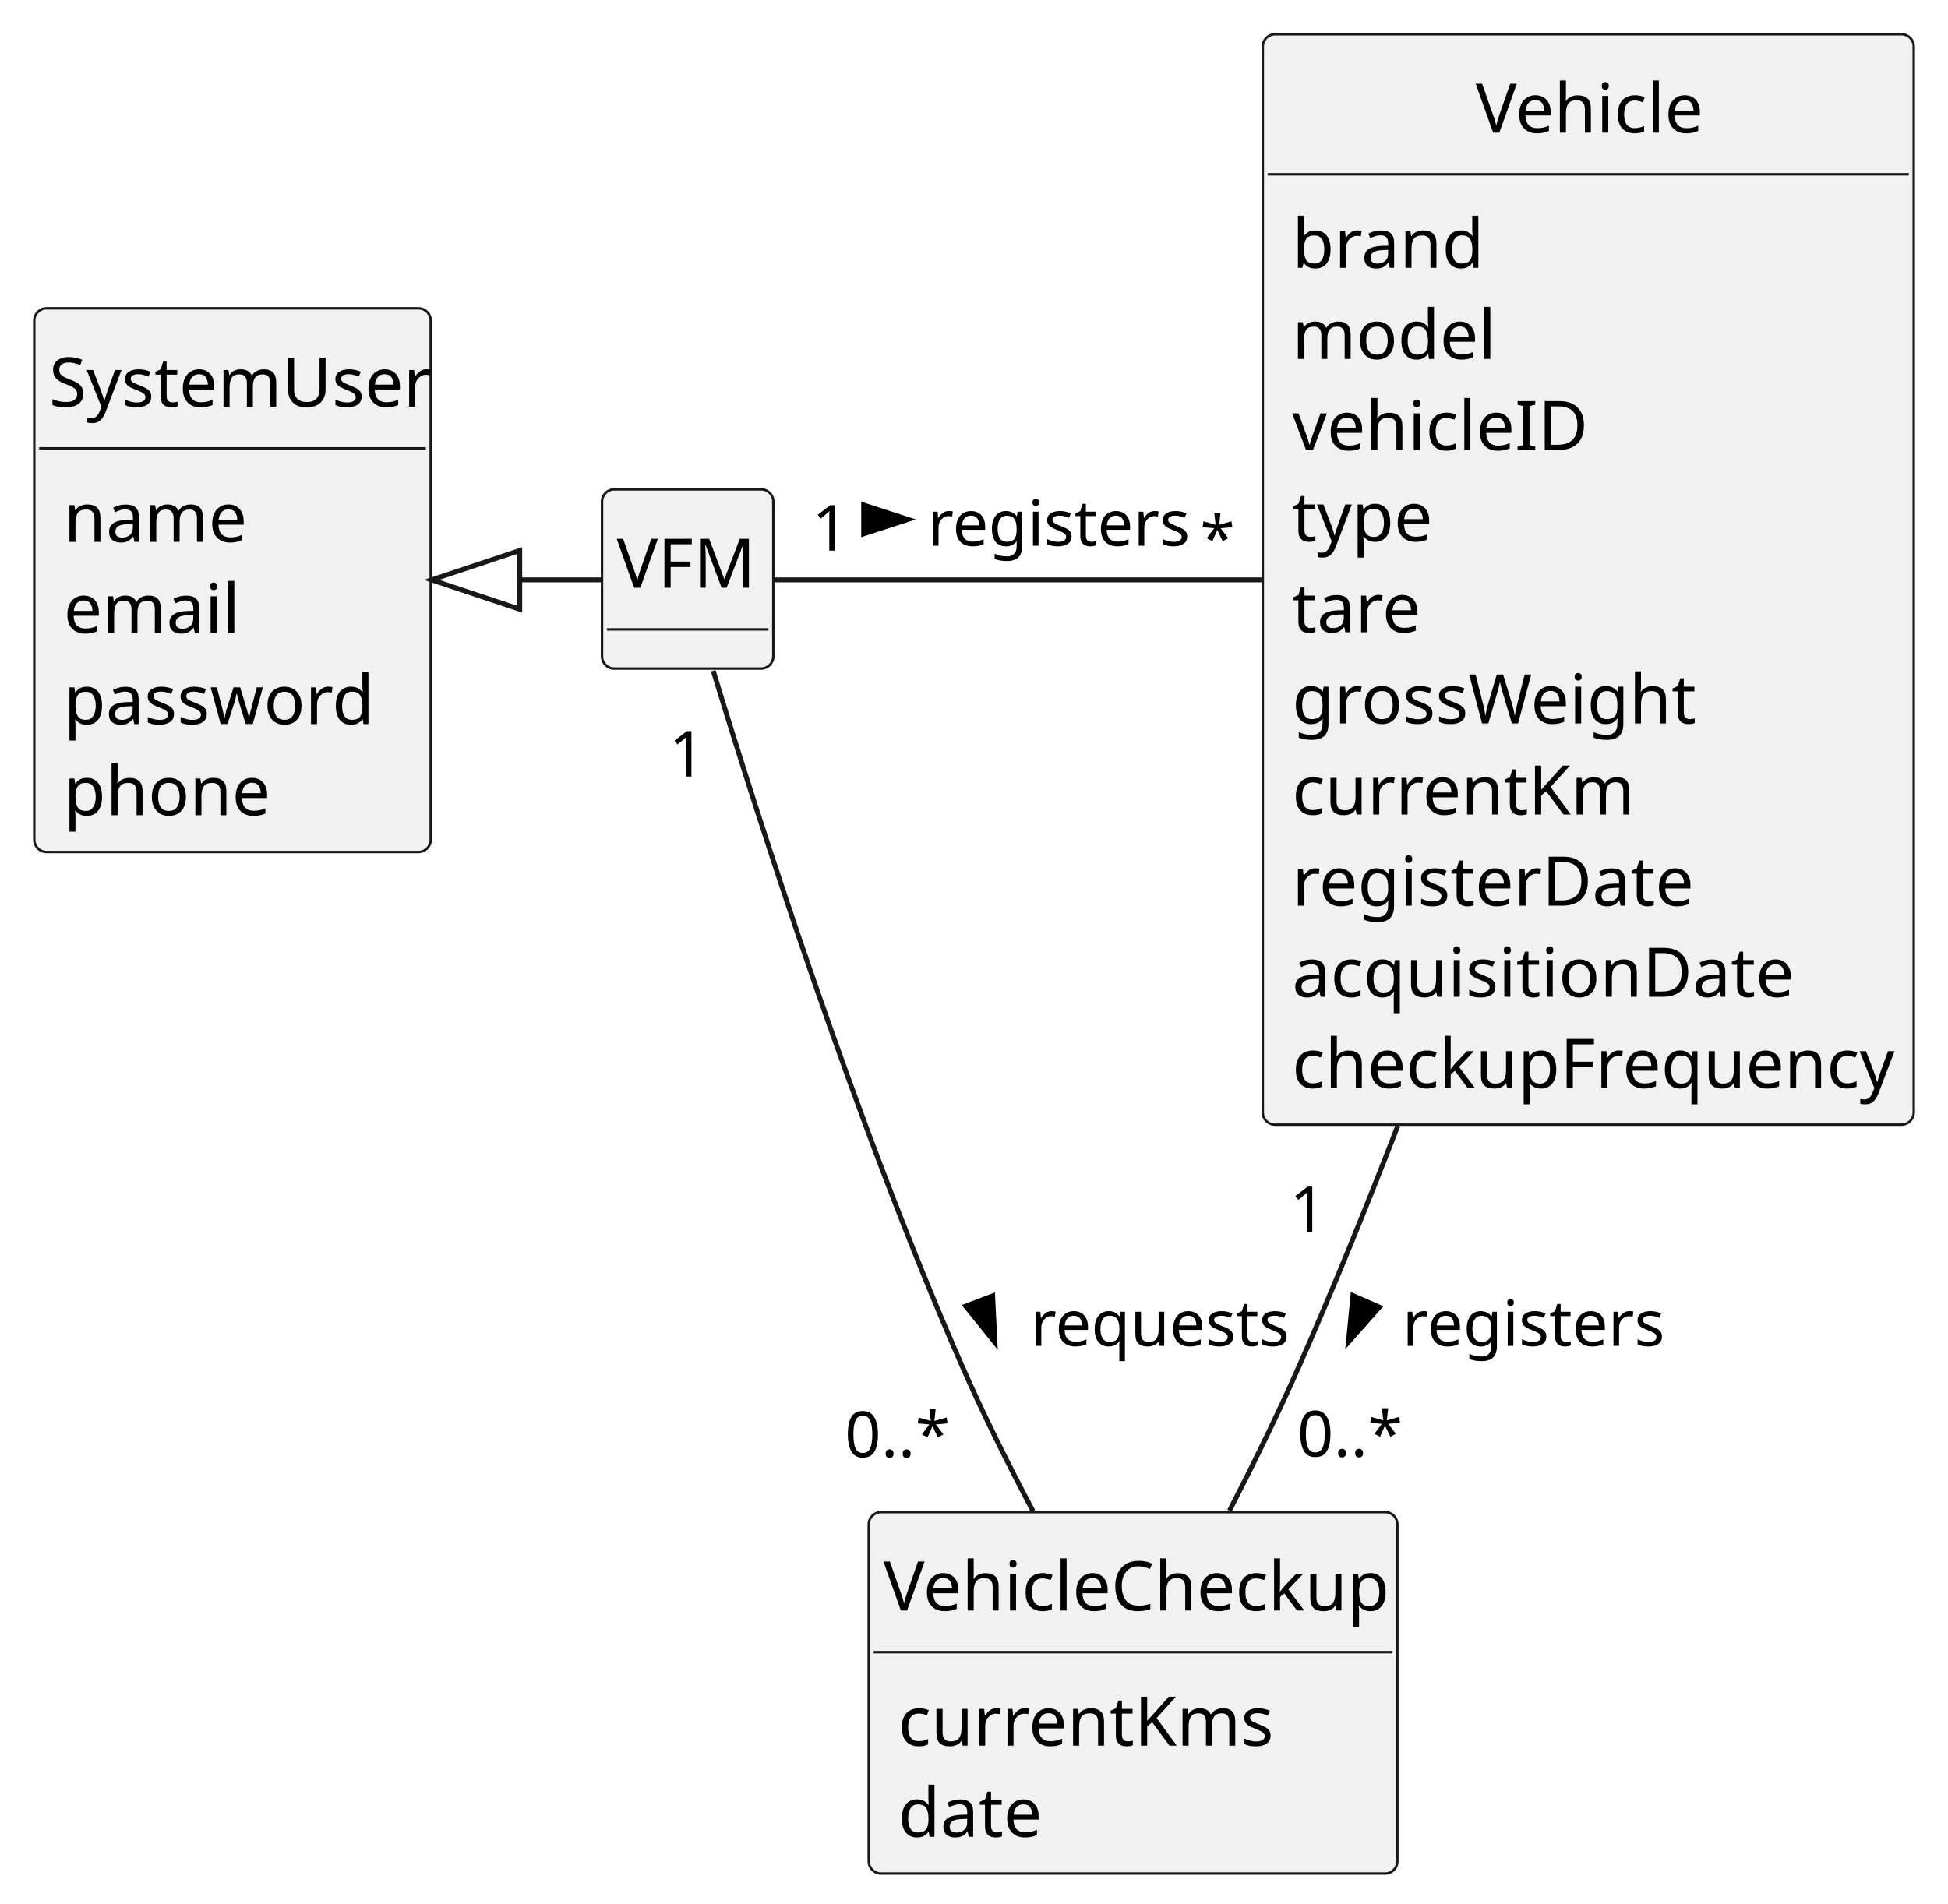
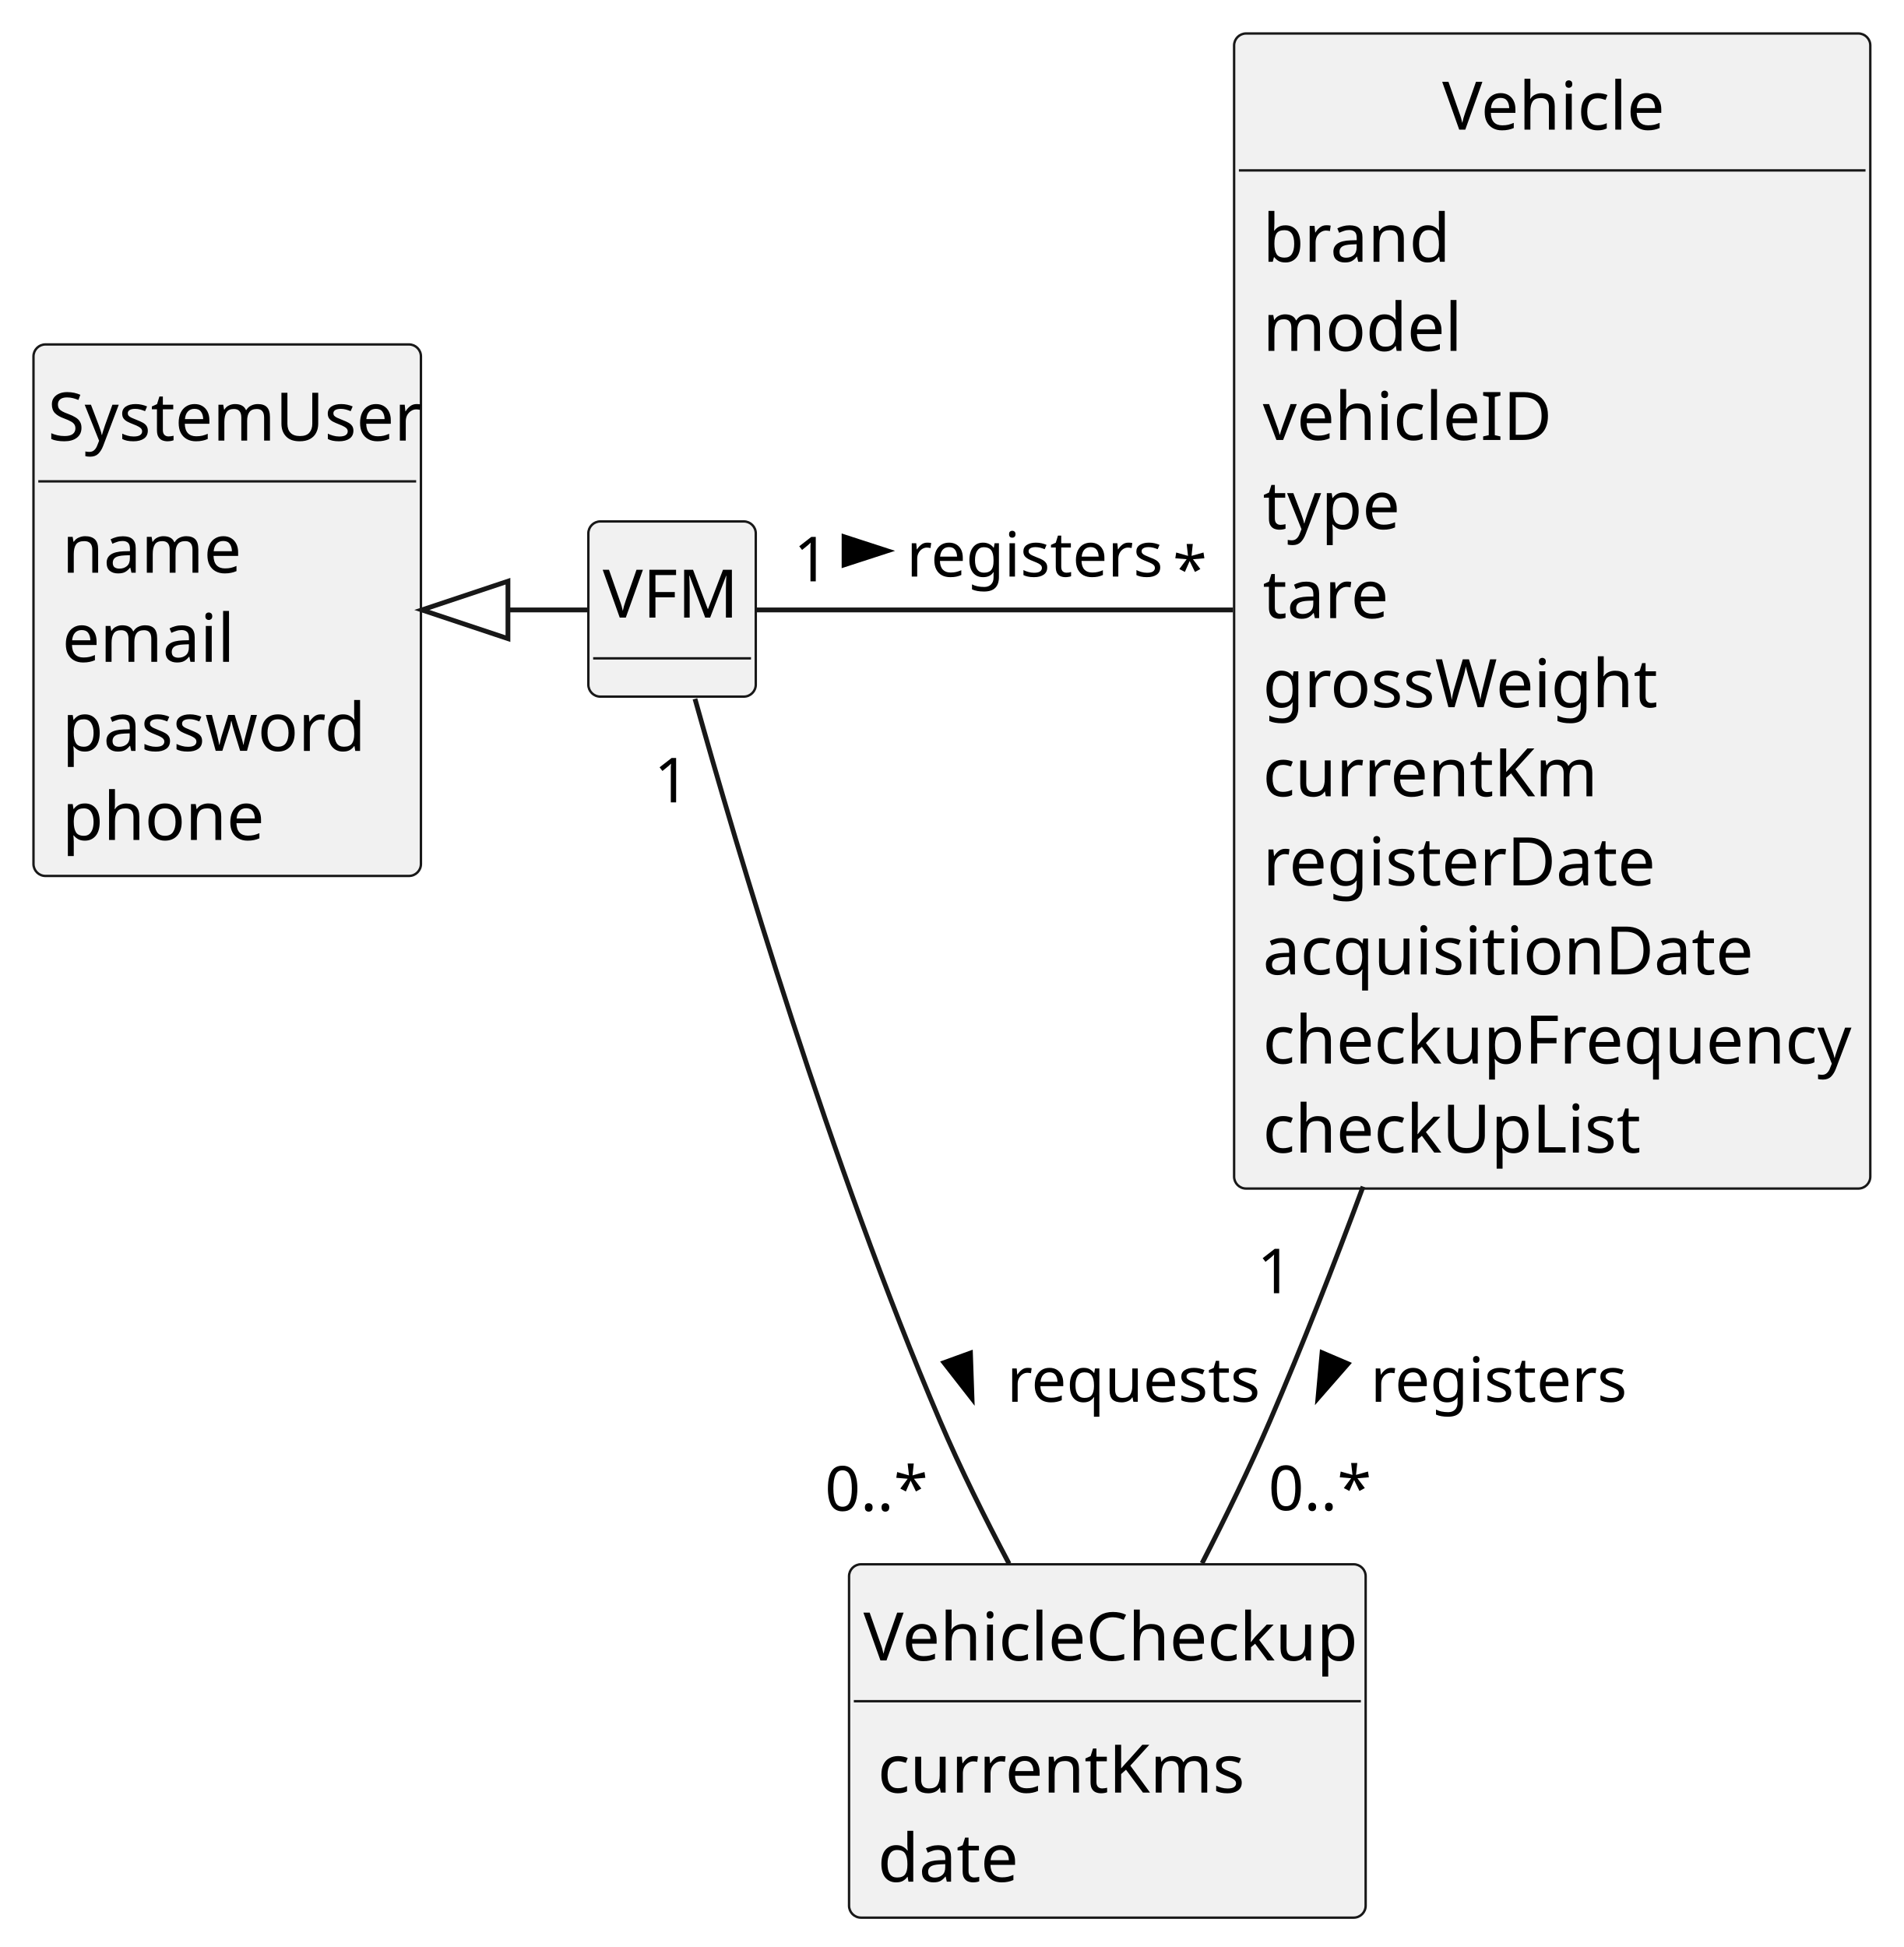
- <svg xmlns="http://www.w3.org/2000/svg" contentStyleType="text/css" height="389px" preserveAspectRatio="none" style="width:398px;height:389px;background:#FFFFFF;" version="1.1" viewBox="0 0 398 389" width="398px" zoomAndPan="magnify">
+ <svg xmlns="http://www.w3.org/2000/svg" contentStyleType="text/css" height="407px" preserveAspectRatio="none" style="width:398px;height:407px;background:#FFFFFF;" version="1.1" viewBox="0 0 398 407" width="398px" zoomAndPan="magnify">
  <defs />
  <g>
    <g id="elem_SystemUser">
-       <rect codeLine="13" fill="#F1F1F1" height="111.106" id="SystemUser" rx="2.5" ry="2.5" style="stroke:#181818;stroke-width:0.5;" width="81" x="7" y="63" />
-       <text fill="#000000" font-family="sans-serif" font-size="14" lengthAdjust="spacing" textLength="75" x="10" y="83.107">SystemUser</text>
-       <line style="stroke:#181818;stroke-width:0.5;" x1="8" x2="87" y1="91.621" y2="91.621" />
-       <text fill="#000000" font-family="sans-serif" font-size="14" lengthAdjust="spacing" textLength="35" x="13" y="110.728">name</text>
-       <text fill="#000000" font-family="sans-serif" font-size="14" lengthAdjust="spacing" textLength="33" x="13" y="129.35">email</text>
-       <text fill="#000000" font-family="sans-serif" font-size="14" lengthAdjust="spacing" textLength="60" x="13" y="147.971">password</text>
-       <text fill="#000000" font-family="sans-serif" font-size="14" lengthAdjust="spacing" textLength="40" x="13" y="166.592">phone</text>
+       <rect codeLine="13" fill="#F1F1F1" height="111.106" id="SystemUser" rx="2.5" ry="2.5" style="stroke:#181818;stroke-width:0.5;" width="81" x="7" y="72" />
+       <text fill="#000000" font-family="sans-serif" font-size="14" lengthAdjust="spacing" textLength="75" x="10" y="92.107">SystemUser</text>
+       <line style="stroke:#181818;stroke-width:0.5;" x1="8" x2="87" y1="100.621" y2="100.621" />
+       <text fill="#000000" font-family="sans-serif" font-size="14" lengthAdjust="spacing" textLength="35" x="13" y="119.728">name</text>
+       <text fill="#000000" font-family="sans-serif" font-size="14" lengthAdjust="spacing" textLength="33" x="13" y="138.35">email</text>
+       <text fill="#000000" font-family="sans-serif" font-size="14" lengthAdjust="spacing" textLength="60" x="13" y="156.971">password</text>
+       <text fill="#000000" font-family="sans-serif" font-size="14" lengthAdjust="spacing" textLength="40" x="13" y="175.592">phone</text>
    </g>
    <g id="elem_VFM">
-       <rect codeLine="20" fill="#F1F1F1" height="36.621" id="VFM" rx="2.5" ry="2.5" style="stroke:#181818;stroke-width:0.5;" width="35" x="123" y="100" />
-       <text fill="#000000" font-family="sans-serif" font-size="14" lengthAdjust="spacing" textLength="29" x="126" y="120.107">VFM</text>
-       <line style="stroke:#181818;stroke-width:0.5;" x1="124" x2="157" y1="128.621" y2="128.621" />
+       <rect codeLine="20" fill="#F1F1F1" height="36.621" id="VFM" rx="2.5" ry="2.5" style="stroke:#181818;stroke-width:0.5;" width="35" x="123" y="109" />
+       <text fill="#000000" font-family="sans-serif" font-size="14" lengthAdjust="spacing" textLength="29" x="126" y="129.107">VFM</text>
+       <line style="stroke:#181818;stroke-width:0.5;" x1="124" x2="157" y1="137.621" y2="137.621" />
    </g>
    <g id="elem_VehicleCheckup">
-       <rect codeLine="24" fill="#F1F1F1" height="73.863" id="VehicleCheckup" rx="2.5" ry="2.5" style="stroke:#181818;stroke-width:0.5;" width="108" x="177.5" y="309" />
-       <text fill="#000000" font-family="sans-serif" font-size="14" lengthAdjust="spacing" textLength="102" x="180.5" y="329.107">VehicleCheckup</text>
-       <line style="stroke:#181818;stroke-width:0.5;" x1="178.5" x2="284.5" y1="337.621" y2="337.621" />
-       <text fill="#000000" font-family="sans-serif" font-size="14" lengthAdjust="spacing" textLength="72" x="183.5" y="356.728">currentKms</text>
-       <text fill="#000000" font-family="sans-serif" font-size="14" lengthAdjust="spacing" textLength="28" x="183.5" y="375.35">date</text>
+       <rect codeLine="24" fill="#F1F1F1" height="73.863" id="VehicleCheckup" rx="2.5" ry="2.5" style="stroke:#181818;stroke-width:0.5;" width="108" x="177.5" y="327" />
+       <text fill="#000000" font-family="sans-serif" font-size="14" lengthAdjust="spacing" textLength="102" x="180.5" y="347.107">VehicleCheckup</text>
+       <line style="stroke:#181818;stroke-width:0.5;" x1="178.5" x2="284.5" y1="355.621" y2="355.621" />
+       <text fill="#000000" font-family="sans-serif" font-size="14" lengthAdjust="spacing" textLength="72" x="183.5" y="374.728">currentKms</text>
+       <text fill="#000000" font-family="sans-serif" font-size="14" lengthAdjust="spacing" textLength="28" x="183.5" y="393.35">date</text>
    </g>
    <g id="elem_Vehicle">
-       <rect codeLine="30" fill="#F1F1F1" height="222.832" id="Vehicle" rx="2.5" ry="2.5" style="stroke:#181818;stroke-width:0.5;" width="133" x="258" y="7" />
+       <rect codeLine="30" fill="#F1F1F1" height="241.453" id="Vehicle" rx="2.5" ry="2.5" style="stroke:#181818;stroke-width:0.5;" width="133" x="258" y="7" />
      <text fill="#000000" font-family="sans-serif" font-size="14" lengthAdjust="spacing" textLength="46" x="301.5" y="27.107">Vehicle</text>
      <line style="stroke:#181818;stroke-width:0.5;" x1="259" x2="390" y1="35.621" y2="35.621" />
      <text fill="#000000" font-family="sans-serif" font-size="14" lengthAdjust="spacing" textLength="37" x="264" y="54.728">brand</text>
      <text fill="#000000" font-family="sans-serif" font-size="14" lengthAdjust="spacing" textLength="38" x="264" y="73.35">model</text>
      <text fill="#000000" font-family="sans-serif" font-size="14" lengthAdjust="spacing" textLength="57" x="264" y="91.971">vehicleID</text>
      <text fill="#000000" font-family="sans-serif" font-size="14" lengthAdjust="spacing" textLength="27" x="264" y="110.592">type</text>
      <text fill="#000000" font-family="sans-serif" font-size="14" lengthAdjust="spacing" textLength="25" x="264" y="129.213">tare</text>
      <text fill="#000000" font-family="sans-serif" font-size="14" lengthAdjust="spacing" textLength="79" x="264" y="147.834">grossWeight</text>
      <text fill="#000000" font-family="sans-serif" font-size="14" lengthAdjust="spacing" textLength="65" x="264" y="166.455">currentKm</text>
      <text fill="#000000" font-family="sans-serif" font-size="14" lengthAdjust="spacing" textLength="78" x="264" y="185.076">registerDate</text>
      <text fill="#000000" font-family="sans-serif" font-size="14" lengthAdjust="spacing" textLength="97" x="264" y="203.697">acquisitionDate</text>
      <text fill="#000000" font-family="sans-serif" font-size="14" lengthAdjust="spacing" textLength="121" x="264" y="222.318">checkupFrequency</text>
+       <text fill="#000000" font-family="sans-serif" font-size="14" lengthAdjust="spacing" textLength="76" x="264" y="240.94">checkUpList</text>
    </g>
    <g id="link_VFM_Vehicle">
-       <path codeLine="45" d="M158.14,118.5 C180.99,118.5 222.11,118.5 257.75,118.5 " fill="none" id="VFM-Vehicle" style="stroke:#181818;stroke-width:1.0;" />
-       <polygon fill="#000000" points="185.5,106.145,176.455,103.207,176.455,109.084,185.5,106.145" style="stroke:#000000;stroke-width:1.0;" />
-       <text fill="#000000" font-family="sans-serif" font-size="13" lengthAdjust="spacing" textLength="50" x="189.5" y="111.528">registers</text>
-       <text fill="#000000" font-family="sans-serif" font-size="13" lengthAdjust="spacing" textLength="7" x="165.935" y="112.517">1</text>
-       <text fill="#000000" font-family="sans-serif" font-size="13" lengthAdjust="spacing" textLength="5" x="245.176" y="114.624">*</text>
+       <path codeLine="47" d="M158.14,127.5 C180.99,127.5 222.11,127.5 257.75,127.5 " fill="none" id="VFM-Vehicle" style="stroke:#181818;stroke-width:1.0;" />
+       <polygon fill="#000000" points="185.5,115.145,176.455,112.207,176.455,118.084,185.5,115.145" style="stroke:#000000;stroke-width:1.0;" />
+       <text fill="#000000" font-family="sans-serif" font-size="13" lengthAdjust="spacing" textLength="50" x="189.5" y="120.528">registers</text>
+       <text fill="#000000" font-family="sans-serif" font-size="13" lengthAdjust="spacing" textLength="7" x="165.935" y="121.517">1</text>
+       <text fill="#000000" font-family="sans-serif" font-size="13" lengthAdjust="spacing" textLength="5" x="245.176" y="123.59">*</text>
    </g>
    <g id="link_Vehicle_VehicleCheckup">
-       <path codeLine="46" d="M285.6,230.03 C279.21,246.57 272.4,263.33 265.5,279 C261.19,288.79 256.1,299.17 251.19,308.73 " fill="none" id="Vehicle-VehicleCheckup" style="stroke:#181818;stroke-width:1.0;" />
-       <polygon fill="#000000" points="275.497,274.227,281.813,267.117,276.428,264.762,275.497,274.227" style="stroke:#000000;stroke-width:1.0;" />
-       <text fill="#000000" font-family="sans-serif" font-size="13" lengthAdjust="spacing" textLength="50" x="286.5" y="275.028">registers</text>
-       <text fill="#000000" font-family="sans-serif" font-size="13" lengthAdjust="spacing" textLength="7" x="263.499" y="251.762">1</text>
-       <text fill="#000000" font-family="sans-serif" font-size="13" lengthAdjust="spacing" textLength="20" x="265.029" y="297.644">0..*</text>
+       <path codeLine="48" d="M284.96,248.05 C278.8,264.63 272.24,281.34 265.5,297 C261.27,306.83 256.21,317.22 251.3,326.78 " fill="none" id="Vehicle-VehicleCheckup" style="stroke:#181818;stroke-width:1.0;" />
+       <polygon fill="#000000" points="275.534,292.243,281.793,285.081,276.388,282.771,275.534,292.243" style="stroke:#000000;stroke-width:1.0;" />
+       <text fill="#000000" font-family="sans-serif" font-size="13" lengthAdjust="spacing" textLength="50" x="286.5" y="293.028">registers</text>
+       <text fill="#000000" font-family="sans-serif" font-size="13" lengthAdjust="spacing" textLength="7" x="262.818" y="270.34">1</text>
+       <text fill="#000000" font-family="sans-serif" font-size="13" lengthAdjust="spacing" textLength="20" x="265.158" y="315.702">0..*</text>
    </g>
    <g id="link_VFM_VehicleCheckup">
-       <path codeLine="47" d="M145.72,137.06 C154.76,166.79 174.49,228.73 196.5,279 C200.82,288.86 206.01,299.27 211.07,308.83 " fill="none" id="VFM-VehicleCheckup" style="stroke:#181818;stroke-width:1.0;" />
-       <polygon fill="#000000" points="203.278,274.319,202.809,264.82,197.315,266.91,203.278,274.319" style="stroke:#000000;stroke-width:1.0;" />
-       <text fill="#000000" font-family="sans-serif" font-size="13" lengthAdjust="spacing" textLength="50" x="210.5" y="275.028">requests</text>
-       <text fill="#000000" font-family="sans-serif" font-size="13" lengthAdjust="spacing" textLength="7" x="136.656" y="158.685">1</text>
-       <text fill="#000000" font-family="sans-serif" font-size="13" lengthAdjust="spacing" textLength="20" x="172.581" y="297.761">0..*</text>
+       <path codeLine="49" d="M145.29,146.08 C153.98,177.12 173.58,243.43 196.5,297 C200.73,306.9 205.9,317.31 210.95,326.87 " fill="none" id="VFM-VehicleCheckup" style="stroke:#181818;stroke-width:1.0;" />
+       <polygon fill="#000000" points="203.207,292.345,202.881,282.84,197.357,284.847,203.207,292.345" style="stroke:#000000;stroke-width:1.0;" />
+       <text fill="#000000" font-family="sans-serif" font-size="13" lengthAdjust="spacing" textLength="50" x="210.5" y="293.028">requests</text>
+       <text fill="#000000" font-family="sans-serif" font-size="13" lengthAdjust="spacing" textLength="7" x="136.737" y="167.727">1</text>
+       <text fill="#000000" font-family="sans-serif" font-size="13" lengthAdjust="spacing" textLength="20" x="172.44" y="315.809">0..*</text>
    </g>
    <g id="link_SystemUser_VFM">
-       <path codeLine="48" d="M106.19,118.5 C117.77,118.5 111.35,118.5 122.93,118.5 " fill="none" id="SystemUser-backto-VFM" style="stroke:#181818;stroke-width:1.0;" />
-       <polygon fill="none" points="88.19,118.5,106.19,124.5,106.19,112.5,88.19,118.5" style="stroke:#181818;stroke-width:1.0;" />
+       <path codeLine="50" d="M106.19,127.5 C117.77,127.5 111.35,127.5 122.93,127.5 " fill="none" id="SystemUser-backto-VFM" style="stroke:#181818;stroke-width:1.0;" />
+       <polygon fill="none" points="88.19,127.5,106.19,133.5,106.19,121.5,88.19,127.5" style="stroke:#181818;stroke-width:1.0;" />
    </g>
  </g>
</svg>
